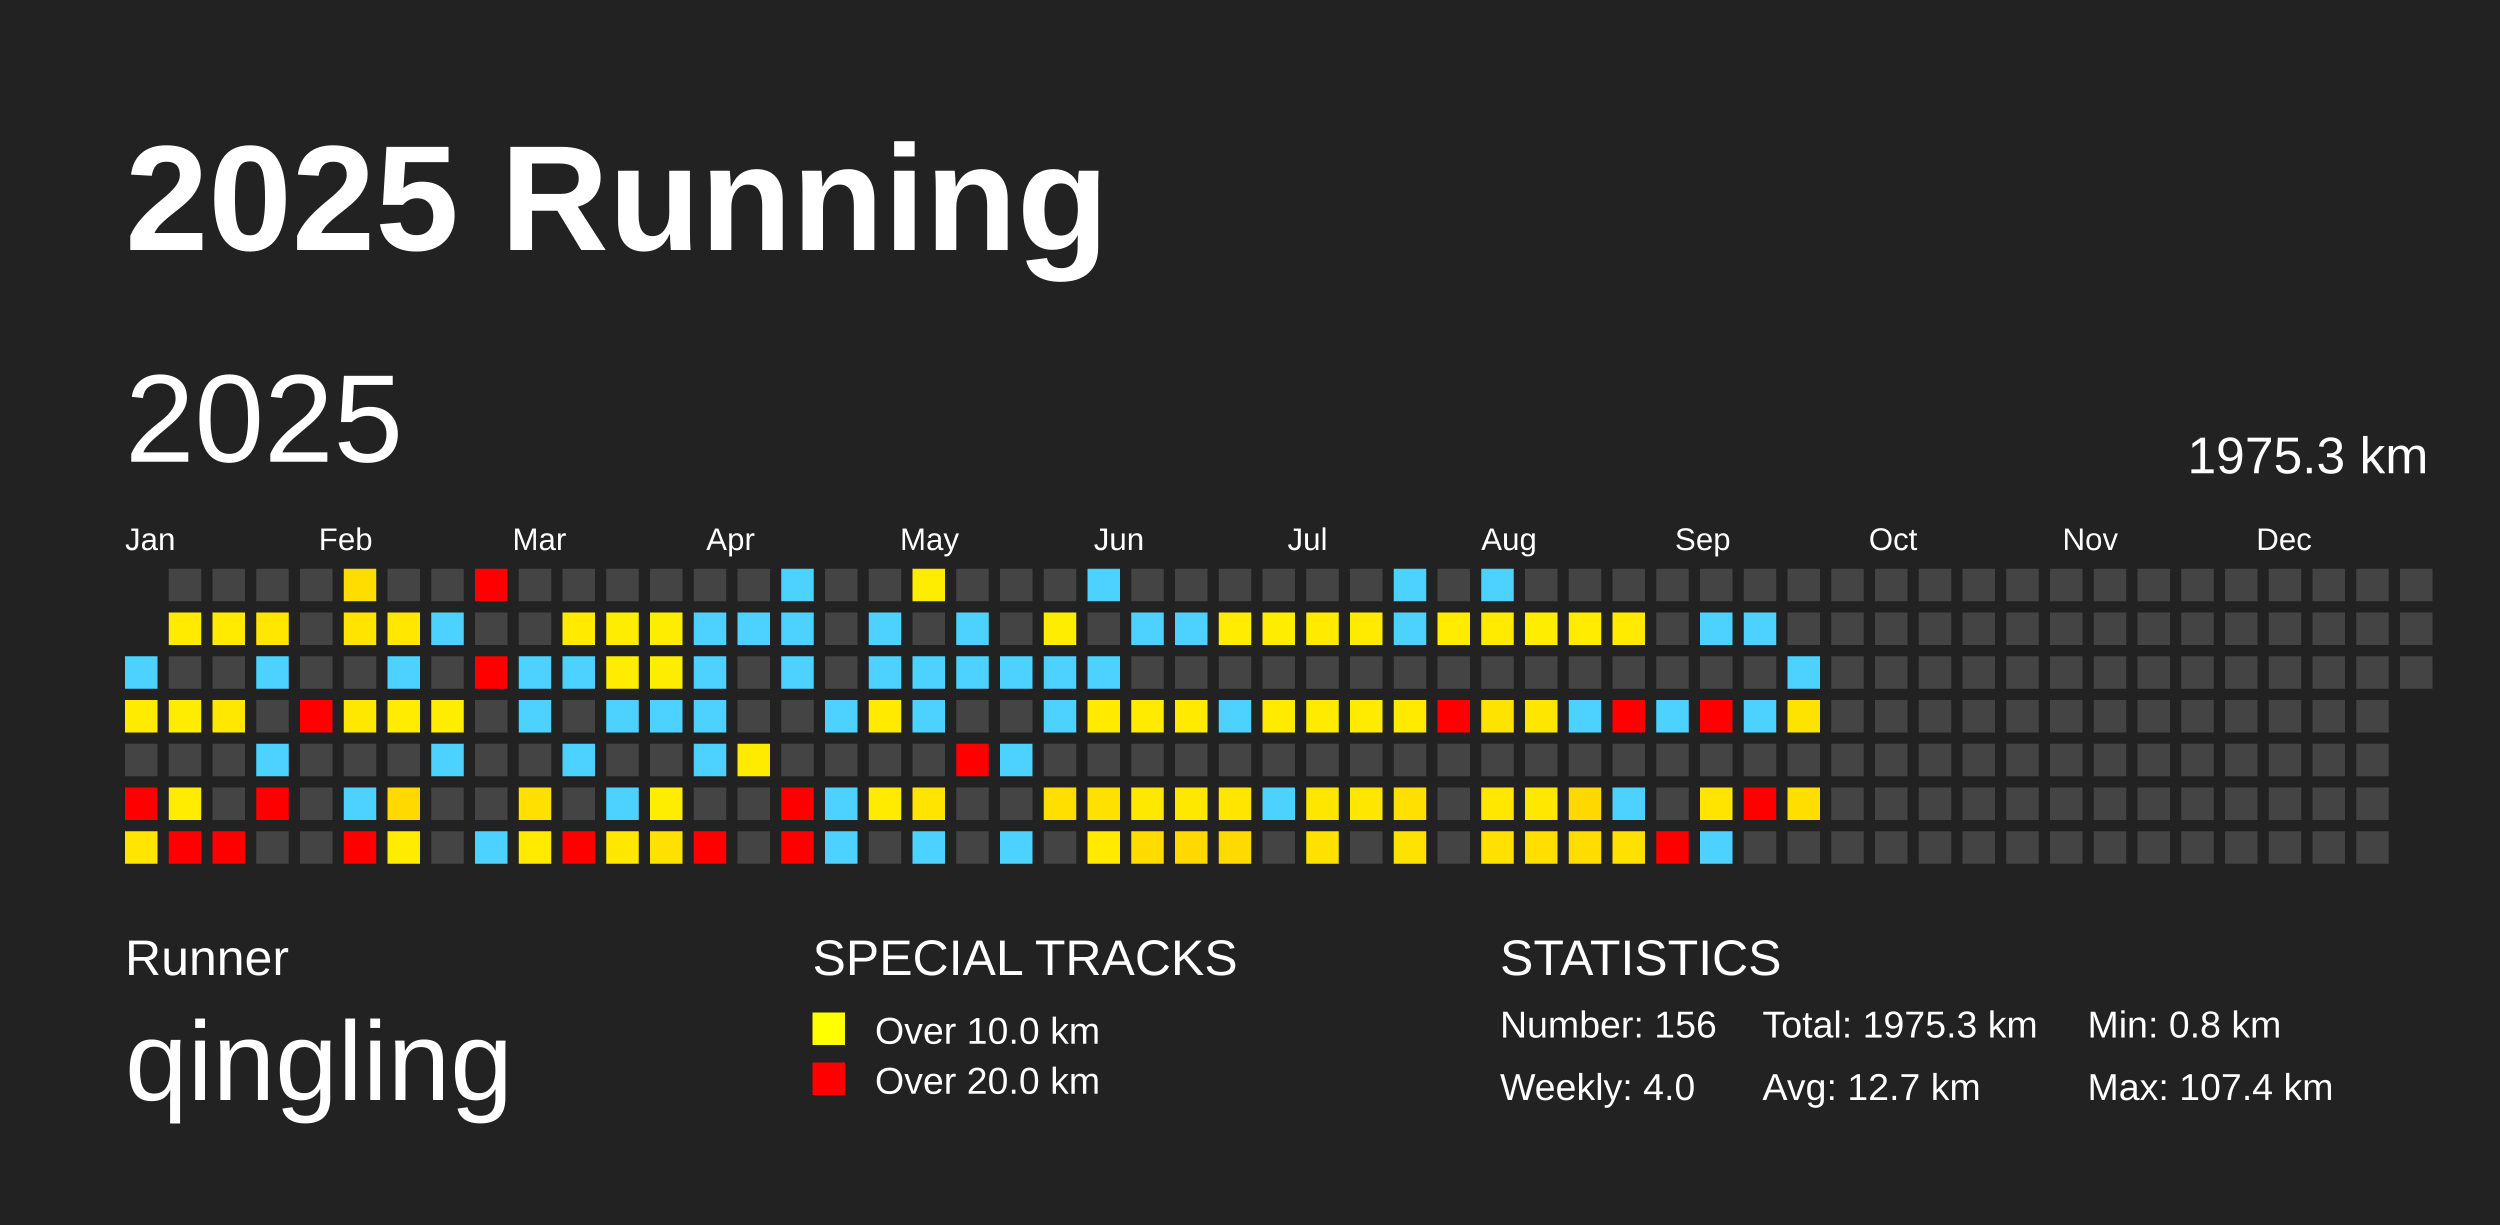
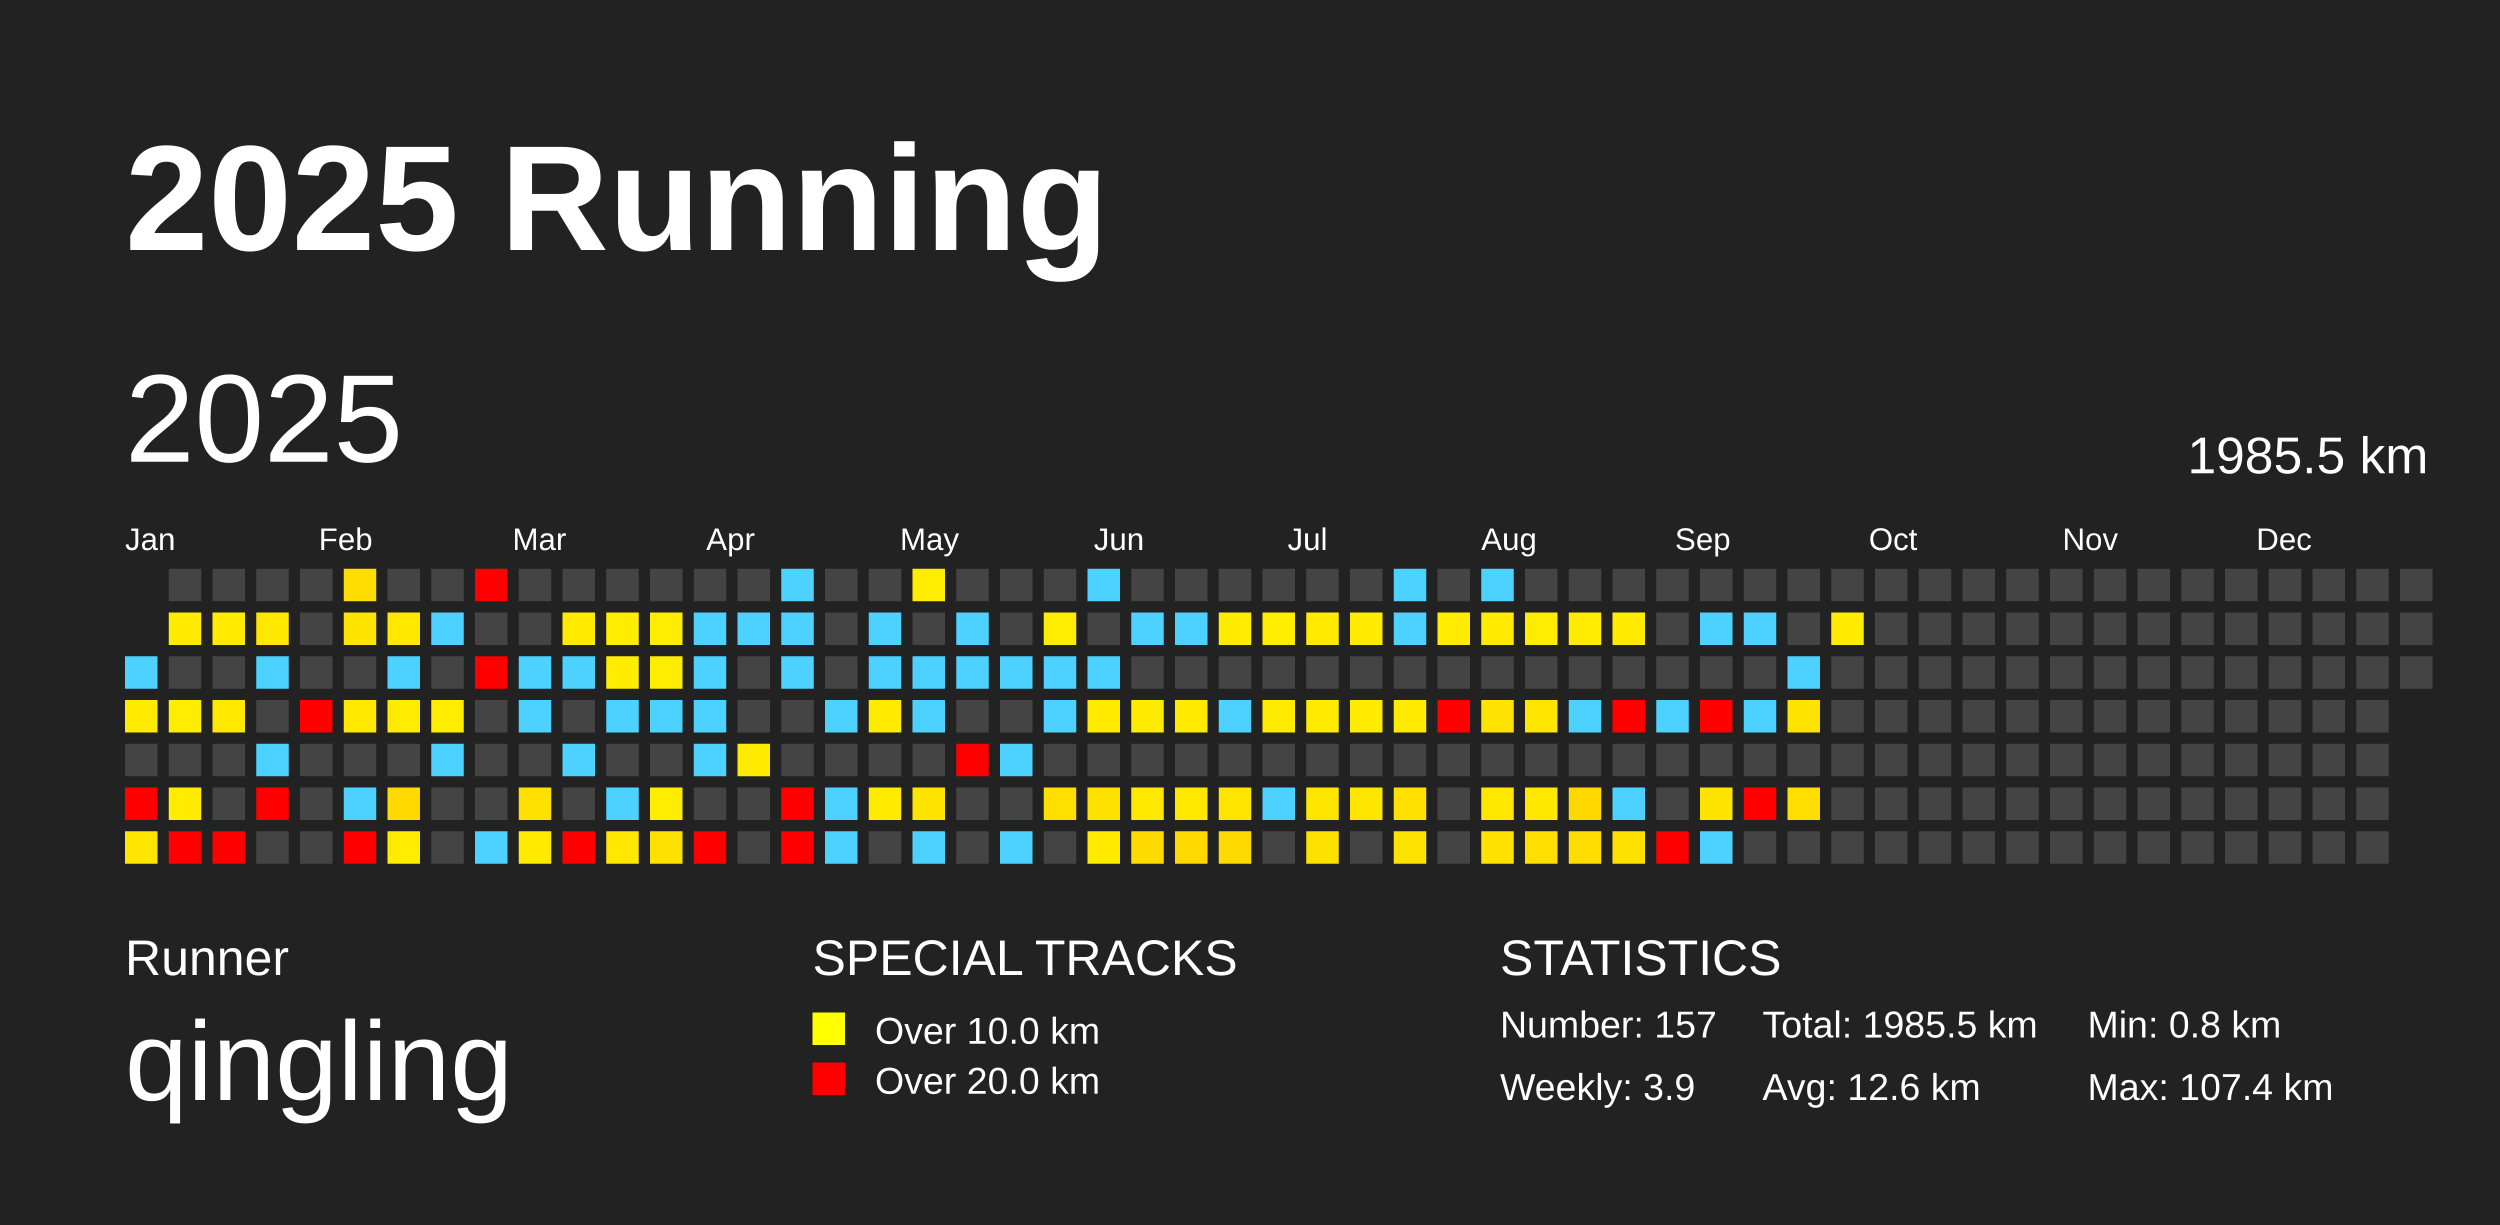
<svg xmlns="http://www.w3.org/2000/svg" baseProfile="full" height="98mm" version="1.1" viewBox="0,0,200,98" width="200mm">
  <defs />
  <rect fill="#222222" height="98" width="200" x="0" y="0" />
  <text fill="#FFFFFF" style="font-size:12px; font-family:Arial; font-weight:bold;" x="10" y="20">2025 Running</text>
  <text fill="#FFFFFF" style="font-size:4px; font-family:Arial" x="10" y="78">Runner</text>
  <text fill="#FFFFFF" style="font-size:9px; font-family:Arial" x="10" y="88">qingling</text>
  <text fill="#FFFFFF" style="font-size:4px; font-family:Arial" x="65" y="78">SPECIAL TRACKS</text>
  <rect fill="yellow" height="2.6" width="2.6" x="65" y="81" />
  <text fill="#FFFFFF" style="font-size:3px; font-family:Arial" x="70" y="83.5">Over 10.0 km</text>
  <rect fill="red" height="2.6" width="2.6" x="65" y="85" />
  <text fill="#FFFFFF" style="font-size:3px; font-family:Arial" x="70" y="87.5">Over 20.0 km</text>
  <text fill="#FFFFFF" style="font-size:4px; font-family:Arial" x="120" y="78">STATISTICS</text>
-   <text fill="#FFFFFF" style="font-size:3px; font-family:Arial" x="120" y="83">Number: 156</text>
-   <text fill="#FFFFFF" style="font-size:3px; font-family:Arial" x="120" y="88">Weekly: 4.0</text>
-   <text fill="#FFFFFF" style="font-size:3px; font-family:Arial" x="141" y="83">Total: 1975.3 km</text>
-   <text fill="#FFFFFF" style="font-size:3px; font-family:Arial" x="141" y="88">Avg: 12.7 km</text>
+   <text fill="#FFFFFF" style="font-size:3px; font-family:Arial" x="120" y="83">Number: 157</text>
+   <text fill="#FFFFFF" style="font-size:3px; font-family:Arial" x="120" y="88">Weekly: 3.9</text>
+   <text fill="#FFFFFF" style="font-size:3px; font-family:Arial" x="141" y="83">Total: 1985.5 km</text>
+   <text fill="#FFFFFF" style="font-size:3px; font-family:Arial" x="141" y="88">Avg: 12.6 km</text>
  <text fill="#FFFFFF" style="font-size:3px; font-family:Arial" x="167" y="83">Min: 0.8 km</text>
  <text fill="#FFFFFF" style="font-size:3px; font-family:Arial" x="167" y="88">Max: 107.4 km</text>
  <text dominant-baseline="hanging" fill="#FFFFFF" style="font-size:10.0px; font-family:Arial;" x="10" y="30">2025</text>
-   <text dominant-baseline="hanging" fill="#FFFFFF" style="font-size:4.125px; font-family:Arial;" x="175" y="35">1975.3 km</text>
+   <text dominant-baseline="hanging" fill="#FFFFFF" style="font-size:4.125px; font-family:Arial;" x="175" y="35">1985.5 km</text>
  <text fill="#FFFFFF" style="font-size:2.5px; font-family:Arial" x="10.0" y="44">Jan</text>
  <text fill="#FFFFFF" style="font-size:2.5px; font-family:Arial" x="25.5" y="44">Feb</text>
  <text fill="#FFFFFF" style="font-size:2.5px; font-family:Arial" x="41.0" y="44">Mar</text>
  <text fill="#FFFFFF" style="font-size:2.5px; font-family:Arial" x="56.5" y="44">Apr</text>
  <text fill="#FFFFFF" style="font-size:2.5px; font-family:Arial" x="72.0" y="44">May</text>
  <text fill="#FFFFFF" style="font-size:2.5px; font-family:Arial" x="87.5" y="44">Jun</text>
  <text fill="#FFFFFF" style="font-size:2.5px; font-family:Arial" x="103.0" y="44">Jul</text>
  <text fill="#FFFFFF" style="font-size:2.5px; font-family:Arial" x="118.5" y="44">Aug</text>
  <text fill="#FFFFFF" style="font-size:2.5px; font-family:Arial" x="134.0" y="44">Sep</text>
  <text fill="#FFFFFF" style="font-size:2.5px; font-family:Arial" x="149.5" y="44">Oct</text>
  <text fill="#FFFFFF" style="font-size:2.5px; font-family:Arial" x="165.0" y="44">Nov</text>
  <text fill="#FFFFFF" style="font-size:2.5px; font-family:Arial" x="180.5" y="44">Dec</text>
  <rect fill="#4dd2ff" height="2.6" width="2.6" x="10.0" y="52.5" />
  <rect fill="#ffeb00" height="2.6" width="2.6" x="10.0" y="56.0" />
  <rect fill="#444444" height="2.6" width="2.6" x="10.0" y="59.5" />
  <rect fill="red" height="2.6" width="2.6" x="10.0" y="63.0" />
  <rect fill="#ffe500" height="2.6" width="2.6" x="10.0" y="66.5" />
  <rect fill="#444444" height="2.6" width="2.6" x="13.5" y="45.5" />
  <rect fill="#ffeb00" height="2.6" width="2.6" x="13.5" y="49.0" />
  <rect fill="#444444" height="2.6" width="2.6" x="13.5" y="52.5" />
  <rect fill="#ffed00" height="2.6" width="2.6" x="13.5" y="56.0" />
  <rect fill="#444444" height="2.6" width="2.6" x="13.5" y="59.5" />
  <rect fill="#ffec00" height="2.6" width="2.6" x="13.5" y="63.0" />
  <rect fill="red" height="2.6" width="2.6" x="13.5" y="66.5" />
  <rect fill="#444444" height="2.6" width="2.6" x="17.0" y="45.5" />
  <rect fill="#ffeb00" height="2.6" width="2.6" x="17.0" y="49.0" />
  <rect fill="#444444" height="2.6" width="2.6" x="17.0" y="52.5" />
  <rect fill="#ffe800" height="2.6" width="2.6" x="17.0" y="56.0" />
  <rect fill="#444444" height="2.6" width="2.6" x="17.0" y="59.5" />
  <rect fill="#444444" height="2.6" width="2.6" x="17.0" y="63.0" />
  <rect fill="red" height="2.6" width="2.6" x="17.0" y="66.5" />
  <rect fill="#444444" height="2.6" width="2.6" x="20.5" y="45.5" />
  <rect fill="#ffe700" height="2.6" width="2.6" x="20.5" y="49.0" />
  <rect fill="#4dd2ff" height="2.6" width="2.6" x="20.5" y="52.5" />
  <rect fill="#444444" height="2.6" width="2.6" x="20.5" y="56.0" />
  <rect fill="#4dd2ff" height="2.6" width="2.6" x="20.5" y="59.5" />
  <rect fill="red" height="2.6" width="2.6" x="20.5" y="63.0" />
  <rect fill="#444444" height="2.6" width="2.6" x="20.5" y="66.5" />
  <rect fill="#444444" height="2.6" width="2.6" x="24.0" y="45.5" />
  <rect fill="#444444" height="2.6" width="2.6" x="24.0" y="49.0" />
  <rect fill="#444444" height="2.6" width="2.6" x="24.0" y="52.5" />
  <rect fill="red" height="2.6" width="2.6" x="24.0" y="56.0" />
  <rect fill="#444444" height="2.6" width="2.6" x="24.0" y="59.5" />
  <rect fill="#444444" height="2.6" width="2.6" x="24.0" y="63.0" />
  <rect fill="#444444" height="2.6" width="2.6" x="24.0" y="66.5" />
  <rect fill="#ffdd00" height="2.6" width="2.6" x="27.5" y="45.5" />
  <rect fill="#ffe400" height="2.6" width="2.6" x="27.5" y="49.0" />
  <rect fill="#444444" height="2.6" width="2.6" x="27.5" y="52.5" />
  <rect fill="#ffe800" height="2.6" width="2.6" x="27.5" y="56.0" />
  <rect fill="#444444" height="2.6" width="2.6" x="27.5" y="59.5" />
  <rect fill="#4dd2ff" height="2.6" width="2.6" x="27.5" y="63.0" />
  <rect fill="red" height="2.6" width="2.6" x="27.5" y="66.5" />
  <rect fill="#444444" height="2.6" width="2.6" x="31.0" y="45.5" />
  <rect fill="#ffe700" height="2.6" width="2.6" x="31.0" y="49.0" />
  <rect fill="#4dd2ff" height="2.6" width="2.6" x="31.0" y="52.5" />
  <rect fill="#ffec00" height="2.6" width="2.6" x="31.0" y="56.0" />
  <rect fill="#444444" height="2.6" width="2.6" x="31.0" y="59.5" />
  <rect fill="#ffd900" height="2.6" width="2.6" x="31.0" y="63.0" />
  <rect fill="#ffec00" height="2.6" width="2.6" x="31.0" y="66.5" />
  <rect fill="#444444" height="2.6" width="2.6" x="34.5" y="45.5" />
  <rect fill="#4dd2ff" height="2.6" width="2.6" x="34.5" y="49.0" />
  <rect fill="#444444" height="2.6" width="2.6" x="34.5" y="52.5" />
  <rect fill="#ffed00" height="2.6" width="2.6" x="34.5" y="56.0" />
  <rect fill="#4dd2ff" height="2.6" width="2.6" x="34.5" y="59.5" />
  <rect fill="#444444" height="2.6" width="2.6" x="34.5" y="63.0" />
  <rect fill="#444444" height="2.6" width="2.6" x="34.5" y="66.5" />
  <rect fill="red" height="2.6" width="2.6" x="38.0" y="45.5" />
  <rect fill="#444444" height="2.6" width="2.6" x="38.0" y="49.0" />
  <rect fill="red" height="2.6" width="2.6" x="38.0" y="52.5" />
  <rect fill="#444444" height="2.6" width="2.6" x="38.0" y="56.0" />
  <rect fill="#444444" height="2.6" width="2.6" x="38.0" y="59.5" />
  <rect fill="#444444" height="2.6" width="2.6" x="38.0" y="63.0" />
  <rect fill="#4dd2ff" height="2.6" width="2.6" x="38.0" y="66.5" />
  <rect fill="#444444" height="2.6" width="2.6" x="41.5" y="45.5" />
  <rect fill="#444444" height="2.6" width="2.6" x="41.5" y="49.0" />
  <rect fill="#4dd2ff" height="2.6" width="2.6" x="41.5" y="52.5" />
  <rect fill="#4dd2ff" height="2.6" width="2.6" x="41.5" y="56.0" />
  <rect fill="#444444" height="2.6" width="2.6" x="41.5" y="59.5" />
  <rect fill="#ffe000" height="2.6" width="2.6" x="41.5" y="63.0" />
  <rect fill="#ffea00" height="2.6" width="2.6" x="41.5" y="66.5" />
  <rect fill="#444444" height="2.6" width="2.6" x="45.0" y="45.5" />
  <rect fill="#ffea00" height="2.6" width="2.6" x="45.0" y="49.0" />
  <rect fill="#4dd2ff" height="2.6" width="2.6" x="45.0" y="52.5" />
  <rect fill="#444444" height="2.6" width="2.6" x="45.0" y="56.0" />
  <rect fill="#4dd2ff" height="2.6" width="2.6" x="45.0" y="59.5" />
  <rect fill="#444444" height="2.6" width="2.6" x="45.0" y="63.0" />
  <rect fill="red" height="2.6" width="2.6" x="45.0" y="66.5" />
  <rect fill="#444444" height="2.6" width="2.6" x="48.5" y="45.5" />
  <rect fill="#ffed00" height="2.6" width="2.6" x="48.5" y="49.0" />
  <rect fill="#ffec00" height="2.6" width="2.6" x="48.5" y="52.5" />
  <rect fill="#4dd2ff" height="2.6" width="2.6" x="48.5" y="56.0" />
  <rect fill="#444444" height="2.6" width="2.6" x="48.5" y="59.5" />
  <rect fill="#4dd2ff" height="2.6" width="2.6" x="48.5" y="63.0" />
  <rect fill="#ffe700" height="2.6" width="2.6" x="48.5" y="66.5" />
  <rect fill="#444444" height="2.6" width="2.6" x="52.0" y="45.5" />
  <rect fill="#ffed00" height="2.6" width="2.6" x="52.0" y="49.0" />
  <rect fill="#ffed00" height="2.6" width="2.6" x="52.0" y="52.5" />
  <rect fill="#4dd2ff" height="2.6" width="2.6" x="52.0" y="56.0" />
  <rect fill="#444444" height="2.6" width="2.6" x="52.0" y="59.5" />
  <rect fill="#ffed00" height="2.6" width="2.6" x="52.0" y="63.0" />
  <rect fill="#ffe100" height="2.6" width="2.6" x="52.0" y="66.5" />
  <rect fill="#444444" height="2.6" width="2.6" x="55.5" y="45.5" />
  <rect fill="#4dd2ff" height="2.6" width="2.6" x="55.5" y="49.0" />
  <rect fill="#4dd2ff" height="2.6" width="2.6" x="55.5" y="52.5" />
  <rect fill="#4dd2ff" height="2.6" width="2.6" x="55.5" y="56.0" />
  <rect fill="#4dd2ff" height="2.6" width="2.6" x="55.5" y="59.5" />
  <rect fill="#444444" height="2.6" width="2.6" x="55.5" y="63.0" />
  <rect fill="red" height="2.6" width="2.6" x="55.5" y="66.5" />
  <rect fill="#444444" height="2.6" width="2.6" x="59.0" y="45.5" />
  <rect fill="#4dd2ff" height="2.6" width="2.6" x="59.0" y="49.0" />
  <rect fill="#444444" height="2.6" width="2.6" x="59.0" y="52.5" />
  <rect fill="#444444" height="2.6" width="2.6" x="59.0" y="56.0" />
  <rect fill="#ffeb00" height="2.6" width="2.6" x="59.0" y="59.5" />
  <rect fill="#444444" height="2.6" width="2.6" x="59.0" y="63.0" />
  <rect fill="#444444" height="2.6" width="2.6" x="59.0" y="66.5" />
  <rect fill="#4dd2ff" height="2.6" width="2.6" x="62.5" y="45.5" />
  <rect fill="#4dd2ff" height="2.6" width="2.6" x="62.5" y="49.0" />
  <rect fill="#4dd2ff" height="2.6" width="2.6" x="62.5" y="52.5" />
  <rect fill="#444444" height="2.6" width="2.6" x="62.5" y="56.0" />
  <rect fill="#444444" height="2.6" width="2.6" x="62.5" y="59.5" />
  <rect fill="red" height="2.6" width="2.6" x="62.5" y="63.0" />
  <rect fill="red" height="2.6" width="2.6" x="62.5" y="66.5" />
  <rect fill="#444444" height="2.6" width="2.6" x="66.0" y="45.5" />
  <rect fill="#444444" height="2.6" width="2.6" x="66.0" y="49.0" />
  <rect fill="#444444" height="2.6" width="2.6" x="66.0" y="52.5" />
  <rect fill="#4dd2ff" height="2.6" width="2.6" x="66.0" y="56.0" />
  <rect fill="#444444" height="2.6" width="2.6" x="66.0" y="59.5" />
  <rect fill="#4dd2ff" height="2.6" width="2.6" x="66.0" y="63.0" />
  <rect fill="#4dd2ff" height="2.6" width="2.6" x="66.0" y="66.5" />
  <rect fill="#444444" height="2.6" width="2.6" x="69.5" y="45.5" />
  <rect fill="#4dd2ff" height="2.6" width="2.6" x="69.5" y="49.0" />
  <rect fill="#4dd2ff" height="2.6" width="2.6" x="69.5" y="52.5" />
  <rect fill="#ffea00" height="2.6" width="2.6" x="69.5" y="56.0" />
  <rect fill="#444444" height="2.6" width="2.6" x="69.5" y="59.5" />
  <rect fill="#ffeb00" height="2.6" width="2.6" x="69.5" y="63.0" />
  <rect fill="#444444" height="2.6" width="2.6" x="69.5" y="66.5" />
  <rect fill="#ffed00" height="2.6" width="2.6" x="73.0" y="45.5" />
  <rect fill="#444444" height="2.6" width="2.6" x="73.0" y="49.0" />
  <rect fill="#4dd2ff" height="2.6" width="2.6" x="73.0" y="52.5" />
  <rect fill="#4dd2ff" height="2.6" width="2.6" x="73.0" y="56.0" />
  <rect fill="#444444" height="2.6" width="2.6" x="73.0" y="59.5" />
  <rect fill="#ffe400" height="2.6" width="2.6" x="73.0" y="63.0" />
  <rect fill="#4dd2ff" height="2.6" width="2.6" x="73.0" y="66.5" />
  <rect fill="#444444" height="2.6" width="2.6" x="76.5" y="45.5" />
  <rect fill="#4dd2ff" height="2.6" width="2.6" x="76.5" y="49.0" />
  <rect fill="#4dd2ff" height="2.6" width="2.6" x="76.5" y="52.5" />
  <rect fill="#444444" height="2.6" width="2.6" x="76.5" y="56.0" />
  <rect fill="red" height="2.6" width="2.6" x="76.5" y="59.5" />
  <rect fill="#444444" height="2.6" width="2.6" x="76.5" y="63.0" />
  <rect fill="#444444" height="2.6" width="2.6" x="76.5" y="66.5" />
  <rect fill="#444444" height="2.6" width="2.6" x="80.0" y="45.5" />
  <rect fill="#444444" height="2.6" width="2.6" x="80.0" y="49.0" />
  <rect fill="#4dd2ff" height="2.6" width="2.6" x="80.0" y="52.5" />
  <rect fill="#444444" height="2.6" width="2.6" x="80.0" y="56.0" />
  <rect fill="#4dd2ff" height="2.6" width="2.6" x="80.0" y="59.5" />
  <rect fill="#444444" height="2.6" width="2.6" x="80.0" y="63.0" />
  <rect fill="#4dd2ff" height="2.6" width="2.6" x="80.0" y="66.5" />
  <rect fill="#444444" height="2.6" width="2.6" x="83.5" y="45.5" />
  <rect fill="#ffed00" height="2.6" width="2.6" x="83.5" y="49.0" />
  <rect fill="#4dd2ff" height="2.6" width="2.6" x="83.5" y="52.5" />
  <rect fill="#4dd2ff" height="2.6" width="2.6" x="83.5" y="56.0" />
  <rect fill="#444444" height="2.6" width="2.6" x="83.5" y="59.5" />
  <rect fill="#ffdf00" height="2.6" width="2.6" x="83.5" y="63.0" />
  <rect fill="#444444" height="2.6" width="2.6" x="83.5" y="66.5" />
  <rect fill="#4dd2ff" height="2.6" width="2.6" x="87.0" y="45.5" />
  <rect fill="#444444" height="2.6" width="2.6" x="87.0" y="49.0" />
  <rect fill="#4dd2ff" height="2.6" width="2.6" x="87.0" y="52.5" />
  <rect fill="#ffea00" height="2.6" width="2.6" x="87.0" y="56.0" />
  <rect fill="#444444" height="2.6" width="2.6" x="87.0" y="59.5" />
  <rect fill="#ffe100" height="2.6" width="2.6" x="87.0" y="63.0" />
  <rect fill="#ffea00" height="2.6" width="2.6" x="87.0" y="66.5" />
  <rect fill="#444444" height="2.6" width="2.6" x="90.5" y="45.5" />
  <rect fill="#4dd2ff" height="2.6" width="2.6" x="90.5" y="49.0" />
  <rect fill="#444444" height="2.6" width="2.6" x="90.5" y="52.5" />
  <rect fill="#ffeb00" height="2.6" width="2.6" x="90.5" y="56.0" />
  <rect fill="#444444" height="2.6" width="2.6" x="90.5" y="59.5" />
  <rect fill="#ffe800" height="2.6" width="2.6" x="90.5" y="63.0" />
  <rect fill="#ffdb00" height="2.6" width="2.6" x="90.5" y="66.5" />
  <rect fill="#444444" height="2.6" width="2.6" x="94.0" y="45.5" />
  <rect fill="#4dd2ff" height="2.6" width="2.6" x="94.0" y="49.0" />
  <rect fill="#444444" height="2.6" width="2.6" x="94.0" y="52.5" />
  <rect fill="#ffea00" height="2.6" width="2.6" x="94.0" y="56.0" />
  <rect fill="#444444" height="2.6" width="2.6" x="94.0" y="59.5" />
  <rect fill="#ffe800" height="2.6" width="2.6" x="94.0" y="63.0" />
  <rect fill="#ffd900" height="2.6" width="2.6" x="94.0" y="66.5" />
  <rect fill="#444444" height="2.6" width="2.6" x="97.5" y="45.5" />
  <rect fill="#ffec00" height="2.6" width="2.6" x="97.5" y="49.0" />
  <rect fill="#444444" height="2.6" width="2.6" x="97.5" y="52.5" />
  <rect fill="#4dd2ff" height="2.6" width="2.6" x="97.5" y="56.0" />
  <rect fill="#444444" height="2.6" width="2.6" x="97.5" y="59.5" />
  <rect fill="#ffe500" height="2.6" width="2.6" x="97.5" y="63.0" />
  <rect fill="#ffda00" height="2.6" width="2.6" x="97.5" y="66.5" />
  <rect fill="#444444" height="2.6" width="2.6" x="101.0" y="45.5" />
  <rect fill="#ffed00" height="2.6" width="2.6" x="101.0" y="49.0" />
  <rect fill="#444444" height="2.6" width="2.6" x="101.0" y="52.5" />
  <rect fill="#ffeb00" height="2.6" width="2.6" x="101.0" y="56.0" />
  <rect fill="#444444" height="2.6" width="2.6" x="101.0" y="59.5" />
  <rect fill="#4dd2ff" height="2.6" width="2.6" x="101.0" y="63.0" />
  <rect fill="#444444" height="2.6" width="2.6" x="101.0" y="66.5" />
  <rect fill="#444444" height="2.6" width="2.6" x="104.5" y="45.5" />
  <rect fill="#ffea00" height="2.6" width="2.6" x="104.5" y="49.0" />
  <rect fill="#444444" height="2.6" width="2.6" x="104.5" y="52.5" />
  <rect fill="#ffeb00" height="2.6" width="2.6" x="104.5" y="56.0" />
  <rect fill="#444444" height="2.6" width="2.6" x="104.5" y="59.5" />
  <rect fill="#ffe600" height="2.6" width="2.6" x="104.5" y="63.0" />
  <rect fill="#ffe100" height="2.6" width="2.6" x="104.5" y="66.5" />
  <rect fill="#444444" height="2.6" width="2.6" x="108.0" y="45.5" />
  <rect fill="#ffeb00" height="2.6" width="2.6" x="108.0" y="49.0" />
  <rect fill="#444444" height="2.6" width="2.6" x="108.0" y="52.5" />
  <rect fill="#ffeb00" height="2.6" width="2.6" x="108.0" y="56.0" />
  <rect fill="#444444" height="2.6" width="2.6" x="108.0" y="59.5" />
  <rect fill="#ffe600" height="2.6" width="2.6" x="108.0" y="63.0" />
  <rect fill="#444444" height="2.6" width="2.6" x="108.0" y="66.5" />
  <rect fill="#4dd2ff" height="2.6" width="2.6" x="111.5" y="45.5" />
  <rect fill="#4dd2ff" height="2.6" width="2.6" x="111.5" y="49.0" />
  <rect fill="#444444" height="2.6" width="2.6" x="111.5" y="52.5" />
  <rect fill="#ffea00" height="2.6" width="2.6" x="111.5" y="56.0" />
  <rect fill="#444444" height="2.6" width="2.6" x="111.5" y="59.5" />
  <rect fill="#ffe000" height="2.6" width="2.6" x="111.5" y="63.0" />
  <rect fill="#ffe300" height="2.6" width="2.6" x="111.5" y="66.5" />
  <rect fill="#444444" height="2.6" width="2.6" x="115.0" y="45.5" />
  <rect fill="#ffec00" height="2.6" width="2.6" x="115.0" y="49.0" />
  <rect fill="#444444" height="2.6" width="2.6" x="115.0" y="52.5" />
  <rect fill="red" height="2.6" width="2.6" x="115.0" y="56.0" />
  <rect fill="#444444" height="2.6" width="2.6" x="115.0" y="59.5" />
  <rect fill="#444444" height="2.6" width="2.6" x="115.0" y="63.0" />
  <rect fill="#444444" height="2.6" width="2.6" x="115.0" y="66.5" />
  <rect fill="#4dd2ff" height="2.6" width="2.6" x="118.5" y="45.5" />
  <rect fill="#ffeb00" height="2.6" width="2.6" x="118.5" y="49.0" />
  <rect fill="#444444" height="2.6" width="2.6" x="118.5" y="52.5" />
  <rect fill="#ffe300" height="2.6" width="2.6" x="118.5" y="56.0" />
  <rect fill="#444444" height="2.6" width="2.6" x="118.5" y="59.5" />
  <rect fill="#ffe700" height="2.6" width="2.6" x="118.5" y="63.0" />
  <rect fill="#ffe100" height="2.6" width="2.6" x="118.5" y="66.5" />
  <rect fill="#444444" height="2.6" width="2.6" x="122.0" y="45.5" />
  <rect fill="#ffed00" height="2.6" width="2.6" x="122.0" y="49.0" />
  <rect fill="#444444" height="2.6" width="2.6" x="122.0" y="52.5" />
  <rect fill="#ffe600" height="2.6" width="2.6" x="122.0" y="56.0" />
  <rect fill="#444444" height="2.6" width="2.6" x="122.0" y="59.5" />
  <rect fill="#ffe700" height="2.6" width="2.6" x="122.0" y="63.0" />
  <rect fill="#ffde00" height="2.6" width="2.6" x="122.0" y="66.5" />
  <rect fill="#444444" height="2.6" width="2.6" x="125.5" y="45.5" />
  <rect fill="#ffec00" height="2.6" width="2.6" x="125.5" y="49.0" />
  <rect fill="#444444" height="2.6" width="2.6" x="125.5" y="52.5" />
  <rect fill="#4dd2ff" height="2.6" width="2.6" x="125.5" y="56.0" />
  <rect fill="#444444" height="2.6" width="2.6" x="125.5" y="59.5" />
  <rect fill="#ffd800" height="2.6" width="2.6" x="125.5" y="63.0" />
  <rect fill="#ffdd00" height="2.6" width="2.6" x="125.5" y="66.5" />
  <rect fill="#444444" height="2.6" width="2.6" x="129.0" y="45.5" />
  <rect fill="#ffeb00" height="2.6" width="2.6" x="129.0" y="49.0" />
  <rect fill="#444444" height="2.6" width="2.6" x="129.0" y="52.5" />
  <rect fill="red" height="2.6" width="2.6" x="129.0" y="56.0" />
  <rect fill="#444444" height="2.6" width="2.6" x="129.0" y="59.5" />
  <rect fill="#4dd2ff" height="2.6" width="2.6" x="129.0" y="63.0" />
  <rect fill="#ffe100" height="2.6" width="2.6" x="129.0" y="66.5" />
  <rect fill="#444444" height="2.6" width="2.6" x="132.5" y="45.5" />
  <rect fill="#444444" height="2.6" width="2.6" x="132.5" y="49.0" />
  <rect fill="#444444" height="2.6" width="2.6" x="132.5" y="52.5" />
  <rect fill="#4dd2ff" height="2.6" width="2.6" x="132.5" y="56.0" />
  <rect fill="#444444" height="2.6" width="2.6" x="132.5" y="59.5" />
  <rect fill="#444444" height="2.6" width="2.6" x="132.5" y="63.0" />
  <rect fill="red" height="2.6" width="2.6" x="132.5" y="66.5" />
  <rect fill="#444444" height="2.6" width="2.6" x="136.0" y="45.5" />
  <rect fill="#4dd2ff" height="2.6" width="2.6" x="136.0" y="49.0" />
  <rect fill="#444444" height="2.6" width="2.6" x="136.0" y="52.5" />
  <rect fill="red" height="2.6" width="2.6" x="136.0" y="56.0" />
  <rect fill="#444444" height="2.6" width="2.6" x="136.0" y="59.5" />
  <rect fill="#ffe400" height="2.6" width="2.6" x="136.0" y="63.0" />
  <rect fill="#4dd2ff" height="2.6" width="2.6" x="136.0" y="66.5" />
  <rect fill="#444444" height="2.6" width="2.6" x="139.5" y="45.5" />
  <rect fill="#4dd2ff" height="2.6" width="2.6" x="139.5" y="49.0" />
  <rect fill="#444444" height="2.6" width="2.6" x="139.5" y="52.5" />
  <rect fill="#4dd2ff" height="2.6" width="2.6" x="139.5" y="56.0" />
  <rect fill="#444444" height="2.6" width="2.6" x="139.5" y="59.5" />
  <rect fill="red" height="2.6" width="2.6" x="139.5" y="63.0" />
  <rect fill="#444444" height="2.6" width="2.6" x="139.5" y="66.5" />
  <rect fill="#444444" height="2.6" width="2.6" x="143.0" y="45.5" />
  <rect fill="#444444" height="2.6" width="2.6" x="143.0" y="49.0" />
  <rect fill="#4dd2ff" height="2.6" width="2.6" x="143.0" y="52.5" />
  <rect fill="#ffe300" height="2.6" width="2.6" x="143.0" y="56.0" />
  <rect fill="#444444" height="2.6" width="2.6" x="143.0" y="59.5" />
  <rect fill="#ffde00" height="2.6" width="2.6" x="143.0" y="63.0" />
  <rect fill="#444444" height="2.6" width="2.6" x="143.0" y="66.5" />
  <rect fill="#444444" height="2.6" width="2.6" x="146.5" y="45.5" />
-   <rect fill="#444444" height="2.6" width="2.6" x="146.5" y="49.0" />
+   <rect fill="#ffec00" height="2.6" width="2.6" x="146.5" y="49.0" />
  <rect fill="#444444" height="2.6" width="2.6" x="146.5" y="52.5" />
  <rect fill="#444444" height="2.6" width="2.6" x="146.5" y="56.0" />
  <rect fill="#444444" height="2.6" width="2.6" x="146.5" y="59.5" />
  <rect fill="#444444" height="2.6" width="2.6" x="146.5" y="63.0" />
  <rect fill="#444444" height="2.6" width="2.6" x="146.5" y="66.5" />
  <rect fill="#444444" height="2.6" width="2.6" x="150.0" y="45.5" />
  <rect fill="#444444" height="2.6" width="2.6" x="150.0" y="49.0" />
  <rect fill="#444444" height="2.6" width="2.6" x="150.0" y="52.5" />
  <rect fill="#444444" height="2.6" width="2.6" x="150.0" y="56.0" />
  <rect fill="#444444" height="2.6" width="2.6" x="150.0" y="59.5" />
  <rect fill="#444444" height="2.6" width="2.6" x="150.0" y="63.0" />
  <rect fill="#444444" height="2.6" width="2.6" x="150.0" y="66.5" />
  <rect fill="#444444" height="2.6" width="2.6" x="153.5" y="45.5" />
  <rect fill="#444444" height="2.6" width="2.6" x="153.5" y="49.0" />
  <rect fill="#444444" height="2.6" width="2.6" x="153.5" y="52.5" />
  <rect fill="#444444" height="2.6" width="2.6" x="153.5" y="56.0" />
  <rect fill="#444444" height="2.6" width="2.6" x="153.5" y="59.5" />
  <rect fill="#444444" height="2.6" width="2.6" x="153.5" y="63.0" />
  <rect fill="#444444" height="2.6" width="2.6" x="153.5" y="66.5" />
  <rect fill="#444444" height="2.6" width="2.6" x="157.0" y="45.5" />
  <rect fill="#444444" height="2.6" width="2.6" x="157.0" y="49.0" />
  <rect fill="#444444" height="2.6" width="2.6" x="157.0" y="52.5" />
  <rect fill="#444444" height="2.6" width="2.6" x="157.0" y="56.0" />
  <rect fill="#444444" height="2.6" width="2.6" x="157.0" y="59.5" />
  <rect fill="#444444" height="2.6" width="2.6" x="157.0" y="63.0" />
  <rect fill="#444444" height="2.6" width="2.6" x="157.0" y="66.5" />
  <rect fill="#444444" height="2.6" width="2.6" x="160.5" y="45.5" />
  <rect fill="#444444" height="2.6" width="2.6" x="160.5" y="49.0" />
  <rect fill="#444444" height="2.6" width="2.6" x="160.5" y="52.5" />
  <rect fill="#444444" height="2.6" width="2.6" x="160.5" y="56.0" />
  <rect fill="#444444" height="2.6" width="2.6" x="160.5" y="59.5" />
  <rect fill="#444444" height="2.6" width="2.6" x="160.5" y="63.0" />
  <rect fill="#444444" height="2.6" width="2.6" x="160.5" y="66.5" />
  <rect fill="#444444" height="2.6" width="2.6" x="164.0" y="45.5" />
  <rect fill="#444444" height="2.6" width="2.6" x="164.0" y="49.0" />
  <rect fill="#444444" height="2.6" width="2.6" x="164.0" y="52.5" />
  <rect fill="#444444" height="2.6" width="2.6" x="164.0" y="56.0" />
  <rect fill="#444444" height="2.6" width="2.6" x="164.0" y="59.5" />
  <rect fill="#444444" height="2.6" width="2.6" x="164.0" y="63.0" />
  <rect fill="#444444" height="2.6" width="2.6" x="164.0" y="66.5" />
  <rect fill="#444444" height="2.6" width="2.6" x="167.5" y="45.5" />
  <rect fill="#444444" height="2.6" width="2.6" x="167.5" y="49.0" />
  <rect fill="#444444" height="2.6" width="2.6" x="167.5" y="52.5" />
  <rect fill="#444444" height="2.6" width="2.6" x="167.5" y="56.0" />
  <rect fill="#444444" height="2.6" width="2.6" x="167.5" y="59.5" />
  <rect fill="#444444" height="2.6" width="2.6" x="167.5" y="63.0" />
  <rect fill="#444444" height="2.6" width="2.6" x="167.5" y="66.5" />
  <rect fill="#444444" height="2.6" width="2.6" x="171.0" y="45.5" />
  <rect fill="#444444" height="2.6" width="2.6" x="171.0" y="49.0" />
  <rect fill="#444444" height="2.6" width="2.6" x="171.0" y="52.5" />
  <rect fill="#444444" height="2.6" width="2.6" x="171.0" y="56.0" />
  <rect fill="#444444" height="2.6" width="2.6" x="171.0" y="59.5" />
  <rect fill="#444444" height="2.6" width="2.6" x="171.0" y="63.0" />
  <rect fill="#444444" height="2.6" width="2.6" x="171.0" y="66.5" />
  <rect fill="#444444" height="2.6" width="2.6" x="174.5" y="45.5" />
  <rect fill="#444444" height="2.6" width="2.6" x="174.5" y="49.0" />
  <rect fill="#444444" height="2.6" width="2.6" x="174.5" y="52.5" />
  <rect fill="#444444" height="2.6" width="2.6" x="174.5" y="56.0" />
  <rect fill="#444444" height="2.6" width="2.6" x="174.5" y="59.5" />
  <rect fill="#444444" height="2.6" width="2.6" x="174.5" y="63.0" />
  <rect fill="#444444" height="2.6" width="2.6" x="174.5" y="66.5" />
  <rect fill="#444444" height="2.6" width="2.6" x="178.0" y="45.5" />
  <rect fill="#444444" height="2.6" width="2.6" x="178.0" y="49.0" />
  <rect fill="#444444" height="2.6" width="2.6" x="178.0" y="52.5" />
  <rect fill="#444444" height="2.6" width="2.6" x="178.0" y="56.0" />
  <rect fill="#444444" height="2.6" width="2.6" x="178.0" y="59.5" />
  <rect fill="#444444" height="2.6" width="2.6" x="178.0" y="63.0" />
  <rect fill="#444444" height="2.6" width="2.6" x="178.0" y="66.5" />
  <rect fill="#444444" height="2.6" width="2.6" x="181.5" y="45.5" />
  <rect fill="#444444" height="2.6" width="2.6" x="181.5" y="49.0" />
  <rect fill="#444444" height="2.6" width="2.6" x="181.5" y="52.5" />
  <rect fill="#444444" height="2.6" width="2.6" x="181.5" y="56.0" />
  <rect fill="#444444" height="2.6" width="2.6" x="181.5" y="59.5" />
  <rect fill="#444444" height="2.6" width="2.6" x="181.5" y="63.0" />
  <rect fill="#444444" height="2.6" width="2.6" x="181.5" y="66.5" />
  <rect fill="#444444" height="2.6" width="2.6" x="185.0" y="45.5" />
  <rect fill="#444444" height="2.6" width="2.6" x="185.0" y="49.0" />
  <rect fill="#444444" height="2.6" width="2.6" x="185.0" y="52.5" />
  <rect fill="#444444" height="2.6" width="2.6" x="185.0" y="56.0" />
  <rect fill="#444444" height="2.6" width="2.6" x="185.0" y="59.5" />
  <rect fill="#444444" height="2.6" width="2.6" x="185.0" y="63.0" />
  <rect fill="#444444" height="2.6" width="2.6" x="185.0" y="66.5" />
  <rect fill="#444444" height="2.6" width="2.6" x="188.5" y="45.5" />
  <rect fill="#444444" height="2.6" width="2.6" x="188.5" y="49.0" />
  <rect fill="#444444" height="2.6" width="2.6" x="188.5" y="52.5" />
  <rect fill="#444444" height="2.6" width="2.6" x="188.5" y="56.0" />
  <rect fill="#444444" height="2.6" width="2.6" x="188.5" y="59.5" />
  <rect fill="#444444" height="2.6" width="2.6" x="188.5" y="63.0" />
  <rect fill="#444444" height="2.6" width="2.6" x="188.5" y="66.5" />
  <rect fill="#444444" height="2.6" width="2.6" x="192.0" y="45.5" />
  <rect fill="#444444" height="2.6" width="2.6" x="192.0" y="49.0" />
  <rect fill="#444444" height="2.6" width="2.6" x="192.0" y="52.5" />
</svg>
